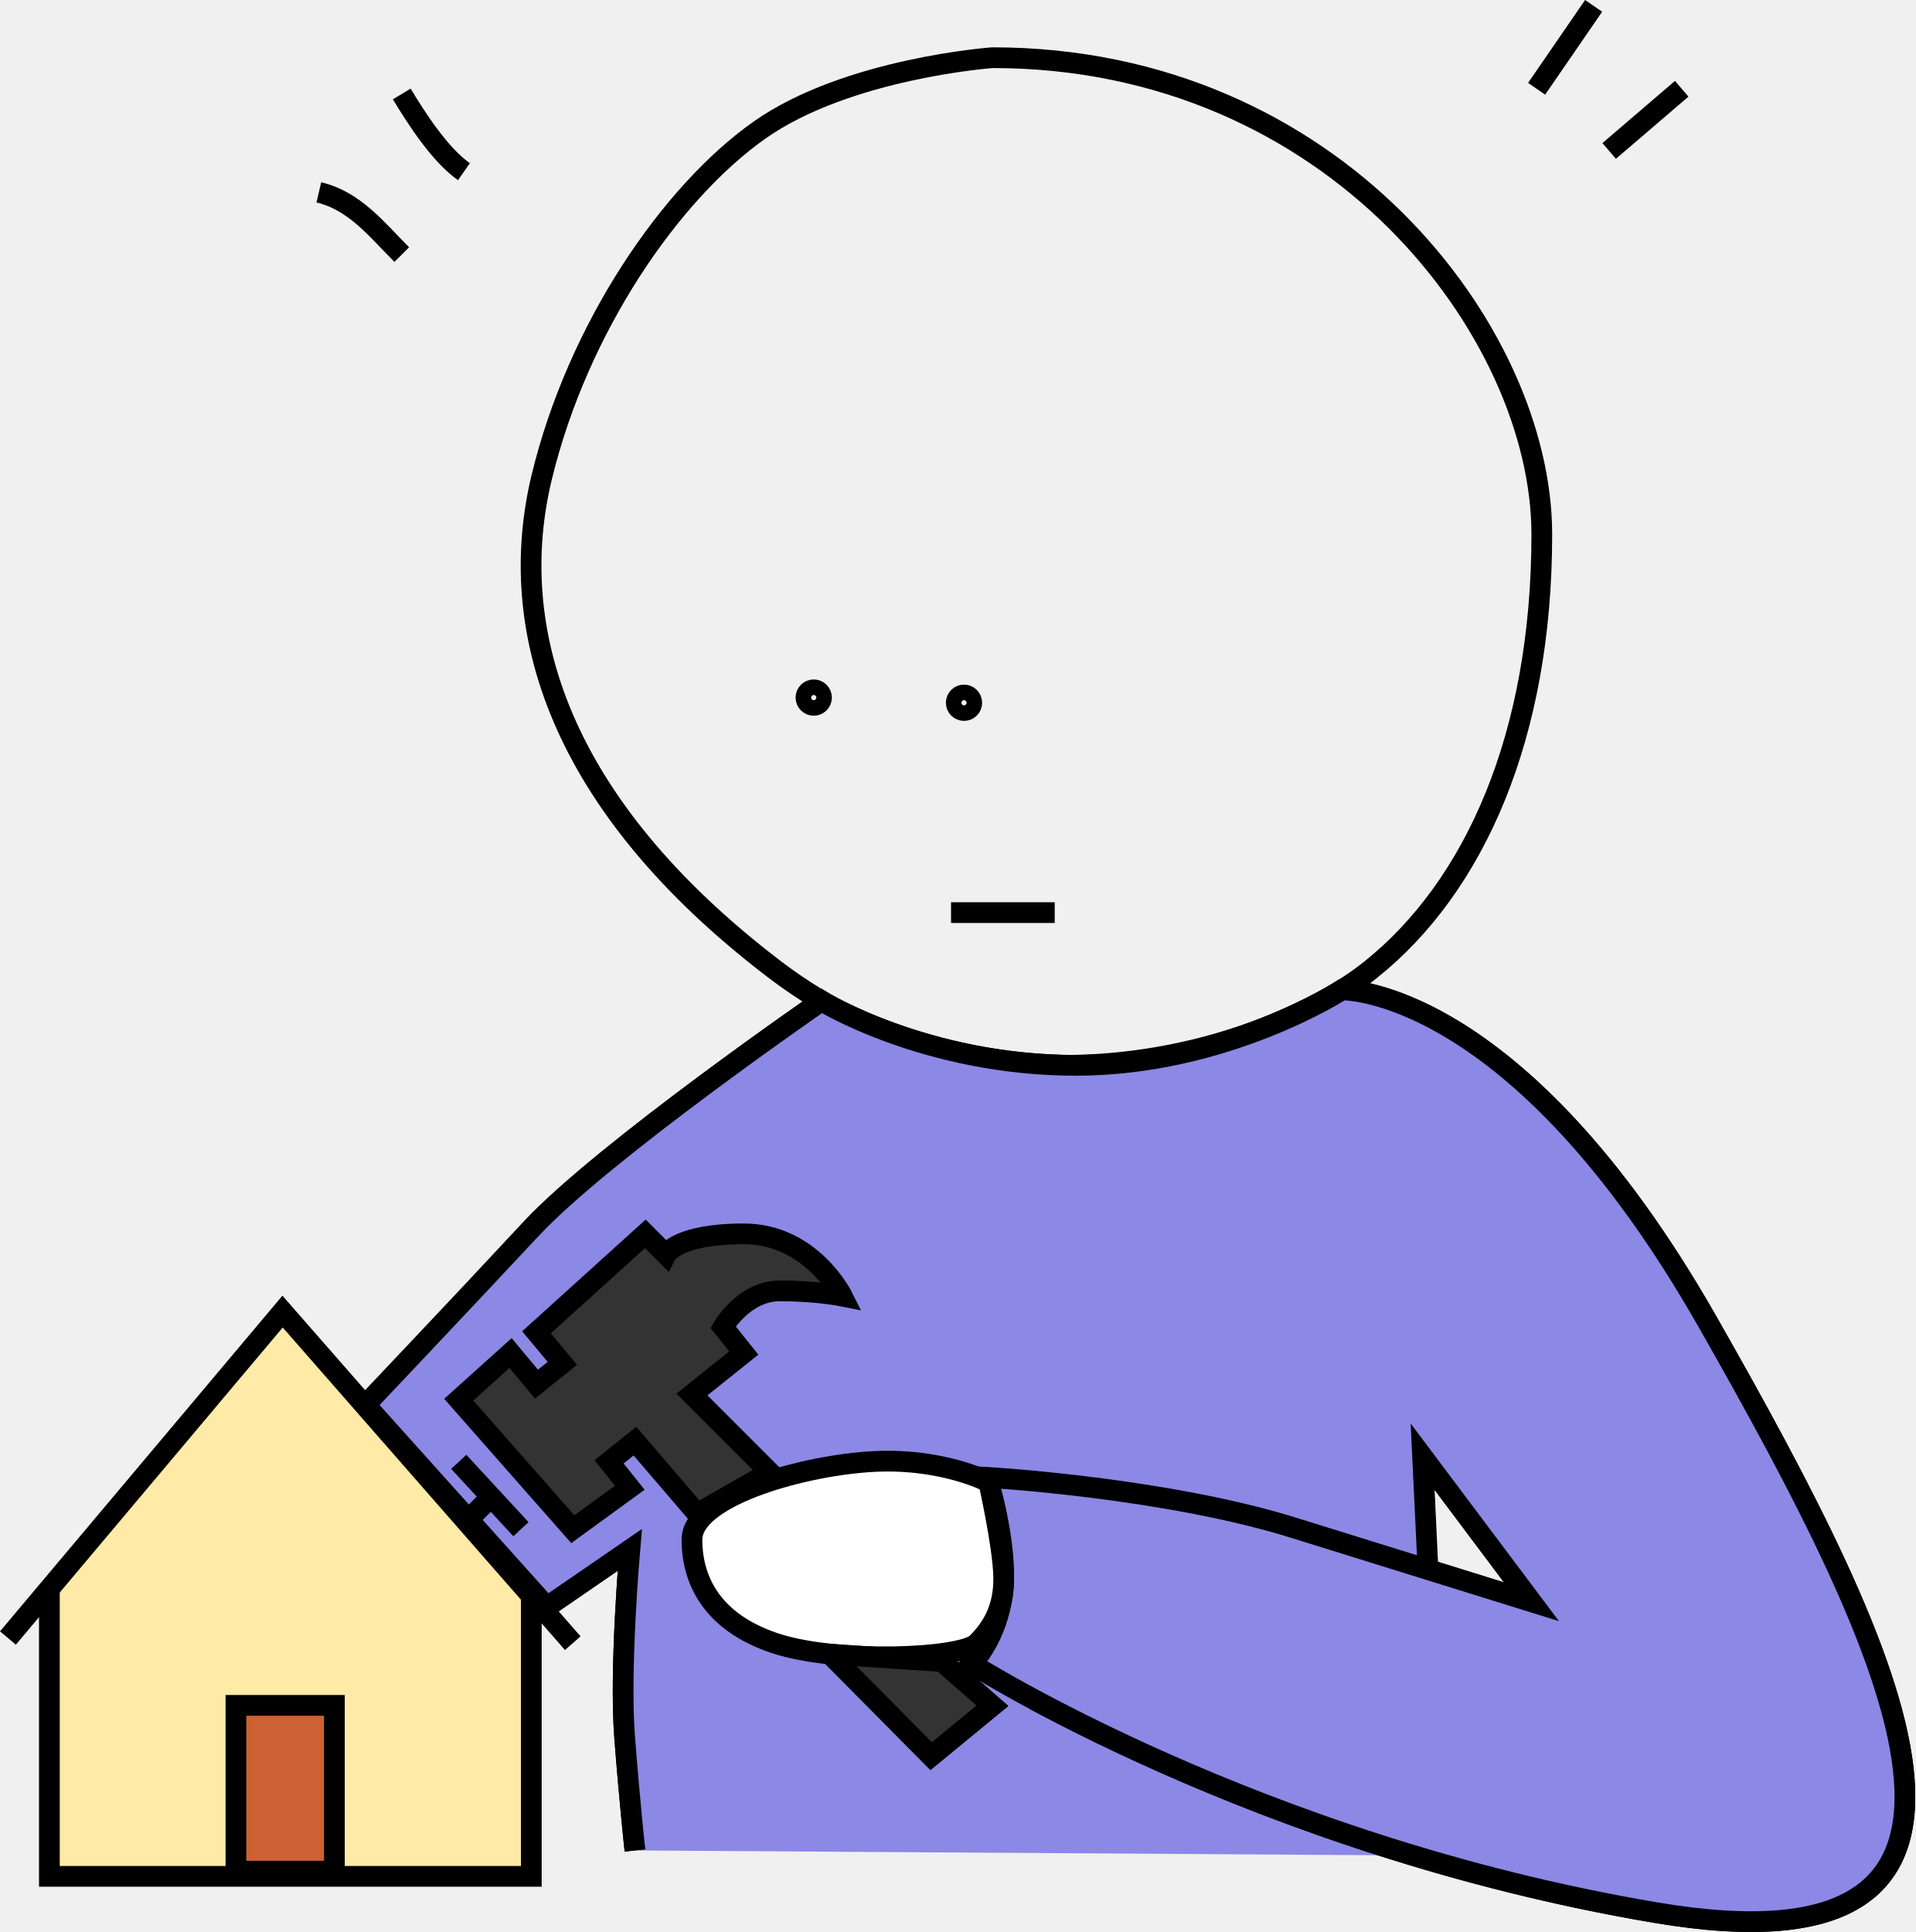
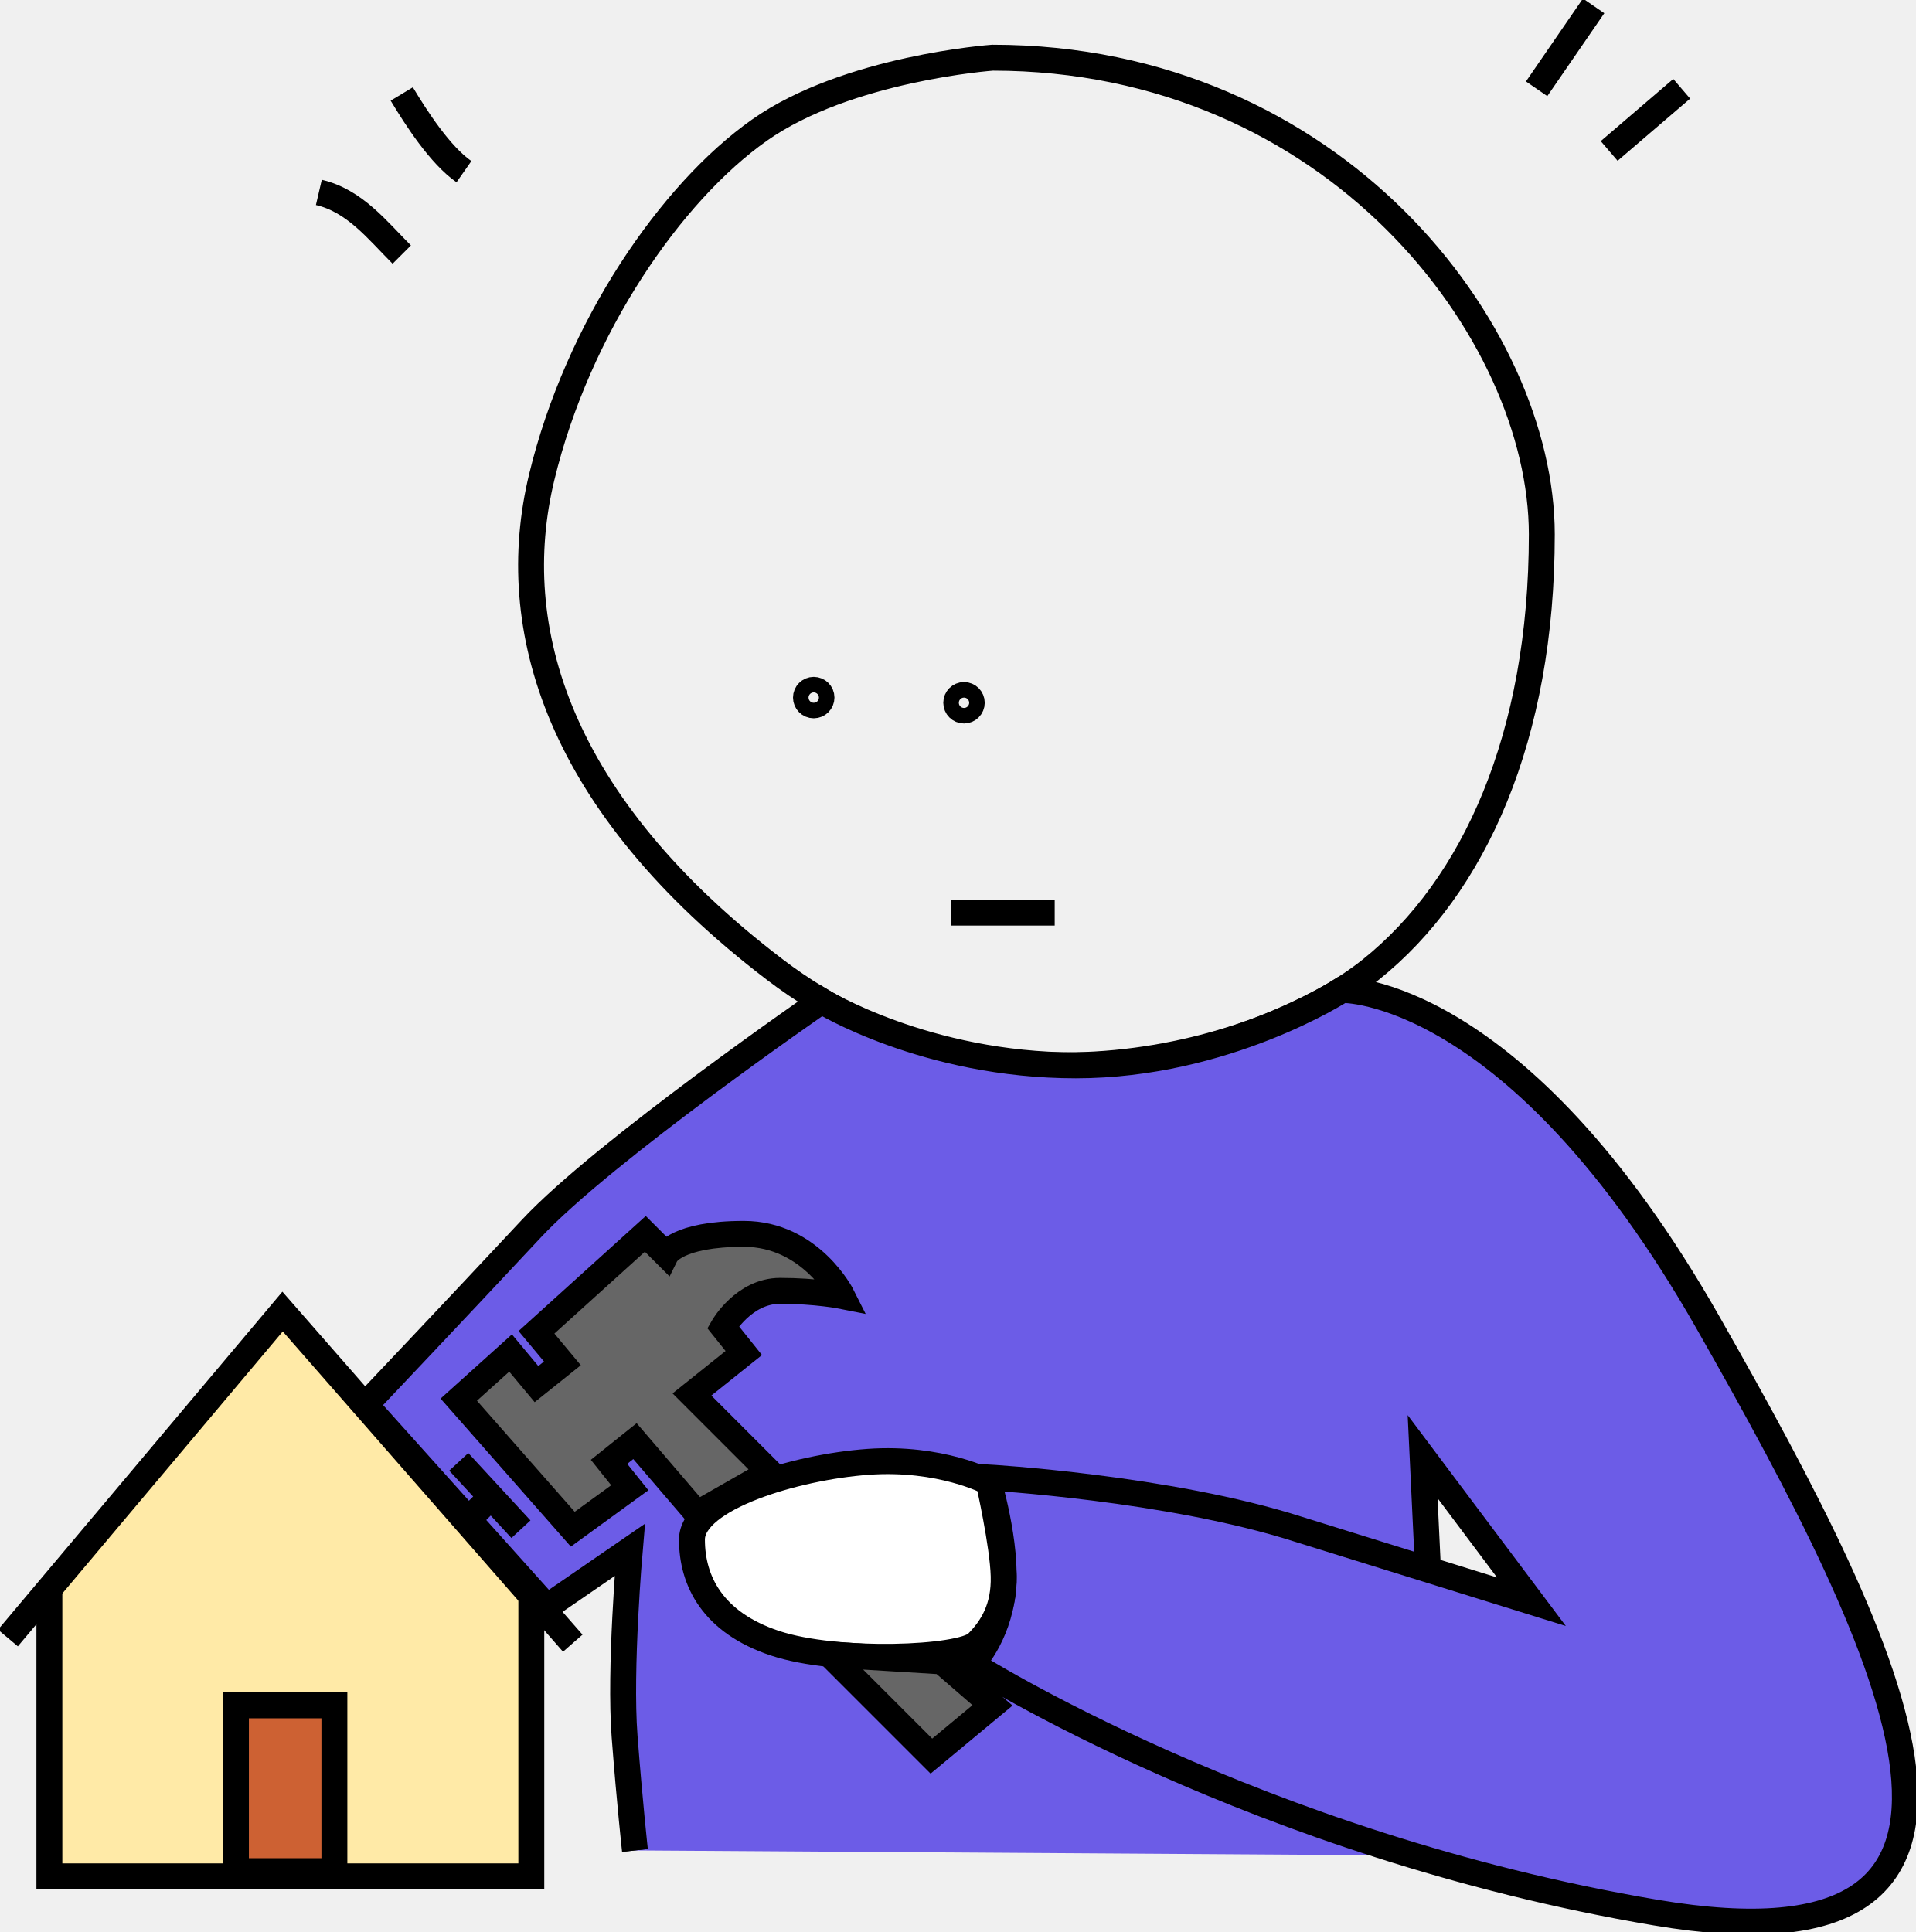
<svg xmlns="http://www.w3.org/2000/svg" version="1.1" x="0px" y="0px" viewBox="0 0 369.601 372.873" style="enable-background:new 0 0 369.601 372.873;" xml:space="preserve">
  <style type="text/css">
- 	.st0{fill:#8C88E5;stroke:#000000;stroke-width:4;stroke-miterlimit:10;}
+ 	.st0{fill:#6C5CE7;stroke:#000000;stroke-width:4;stroke-miterlimit:10;}
	.st1{fill:#FFEAA7;}
- 	.st2{fill:none;stroke:#000000;stroke-width:4;stroke-miterlimit:10;}
- 	.st3{fill:#FFFFFF;stroke:#000000;stroke-width:4;stroke-miterlimit:10;}
- 	.st4{fill:#333333;stroke:#000000;stroke-width:4;stroke-miterlimit:10;}
- 	.st5{fill:#FFEAA7;stroke:#000000;stroke-width:4;stroke-miterlimit:10;}
- 	.st6{fill:#CD6133;stroke:#000000;stroke-width:4;stroke-miterlimit:10;}
- 	.st7{fill:#6C5CE7;stroke:#000000;stroke-width:4;stroke-miterlimit:10;}
+ 	.st2{fill:none;stroke:#000000;stroke-width:5;stroke-miterlimit:10;}
+ 	.st3{fill:#6C5CE7;stroke:#000000;stroke-width:5;stroke-miterlimit:10;}
+ 	.st4{fill:#FFFFFF;stroke:#000000;stroke-width:5;stroke-miterlimit:10;}
+ 	.st5{fill:#666666;stroke:#000000;stroke-width:5;stroke-miterlimit:10;}
+ 	.st6{fill:#FFEAA7;stroke:#000000;stroke-width:5;stroke-miterlimit:10;}
+ 	.st7{fill:#CD6133;stroke:#000000;stroke-width:5;stroke-miterlimit:10;}
</style>
  <g id="fill">
    <path class="st0" d="M122.53,357.133c0,0-1-9-2-22s1-36,1-36l-16,11l-35-38c0,0,18-20,32-35s56-43.958,56-43.958   s20.144,12.434,49.072,12.434s51.346-14.555,51.346-14.555s33.582-0.92,70.582,64.08s67,127-10,114s-132-48-132-48s5-5,6-14   s-3-22-3-22s35,2,60,10c0.909,0.291,45,14,45,14l-21-28l3,77" />
  </g>
  <g id="Layer_2">
    <polygon class="st1" points="55.53,255.133 10.53,308.133 100.53,308.133  " />
    <path class="st2" d="M191.53,11.133c66,0,106,53,106,92s-13,68-33,84s-73,32-115,0s-52-66-45-95s25-55,42-67   S191.53,11.133,191.53,11.133z" />
    <circle class="st2" cx="157.03" cy="134.633" r="1.5" />
    <circle class="st2" cx="186.03" cy="135.633" r="1.5" />
    <line class="st2" x1="183.53" y1="176.133" x2="203.53" y2="176.133" />
-     <path class="st0" d="M122.53,357.133c0,0-1-9-2-22s1-36,1-36l-16,11l-35-39c0,0,18-19,32-34s56-43.958,56-43.958   s20.144,12.434,49.072,12.434s51.346-14.555,51.346-14.555s33.582-0.92,70.582,64.08s67,127-10,114s-132-48-132-48s5-5,6-14   s-3-22-3-22s35,2,60,10c0.909,0.291,45,14,45,14l-21-28l1,21" />
-     <path class="st3" d="M190.796,286.045c0,0-9.266-4.912-23.266-3.912s-34,7-34,15s4,16,16,20s36,3,39,0s5.307-6.876,5.153-12.938   S190.796,286.045,190.796,286.045z" />
-     <path class="st4" d="M110.53,295.133l11-8l-4-5l5-4l12,14l14-8l-15-15l10-8l-4-5c0,0,4-7,11-7s12,1,12,1s-6-12-19-12s-15,4-15,4   l-4-4l-21,19l5,6l-5,4l-5-6l-10,9L110.53,295.133z" />
-     <polygon class="st4" points="160.174,319.252 179.691,338.945 191.53,329.204 181.765,320.675  " />
-     <polyline class="st5" points="9.53,307.133 9.53,362.133 102.53,362.133 102.53,307.133  " />
+     <path class="st3" d="M122.53,357.133c0,0-1-9-2-22s1-36,1-36l-16,11l-35-39c0,0,18-19,32-34s56-43.958,56-43.958   s20.144,12.434,49.072,12.434s51.346-14.555,51.346-14.555s33.582-0.92,70.582,64.08s67,127-10,114s-132-48-132-48s5-5,6-14   s-3-22-3-22s35,2,60,10c0.909,0.291,45,14,45,14l-21-28l1,21" />
+     <path class="st4" d="M190.796,286.045c0,0-9.266-4.912-23.266-3.912s-34,7-34,15s4,16,16,20s36,3,39,0s5.307-6.876,5.153-12.938   S190.796,286.045,190.796,286.045z" />
+     <path class="st5" d="M110.53,295.133l11-8l-4-5l5-4l12,14l14-8l-15-15l10-8l-4-5c0,0,4-7,11-7s12,1,12,1s-6-12-19-12s-15,4-15,4   l-4-4l-21,19l5,6l-5,4l-5-6l-10,9L110.53,295.133z" />
+     <polygon class="st5" points="160.129,319.322 179.735,338.928 191.53,329.133 181.727,320.648  " />
+     <polyline class="st6" points="9.53,307.133 9.53,362.133 102.53,362.133 102.53,307.133  " />
    <polyline class="st2" points="1.53,316.133 54.53,253.133 110.53,317.133  " />
-     <rect x="45.53" y="329.133" class="st6" width="19" height="32" />
+     <rect x="45.53" y="329.133" class="st7" width="19" height="32" />
    <polyline class="st2" points="88.53,282.133 94.53,288.633 100.53,295.133  " />
    <line class="st2" x1="94.53" y1="289.133" x2="91.266" y2="292.397" />
-     <path class="st7" d="M61.53,37.133c6.896,1.603,11.258,7.255,16,12" />
-     <path class="st7" d="M77.53,18.133c2.839,4.718,7.375,11.759,12,15" />
-     <line class="st7" x1="296.53" y1="17.133" x2="307.53" y2="1.133" />
-     <line class="st7" x1="310.53" y1="29.133" x2="324.53" y2="17.133" />
+     <path class="st3" d="M61.53,37.133c6.896,1.603,11.258,7.255,16,12" />
+     <path class="st3" d="M77.53,18.133c2.839,4.718,7.375,11.759,12,15" />
+     <line class="st3" x1="296.53" y1="17.133" x2="307.53" y2="1.133" />
+     <line class="st3" x1="310.53" y1="29.133" x2="324.53" y2="17.133" />
  </g>
</svg>
